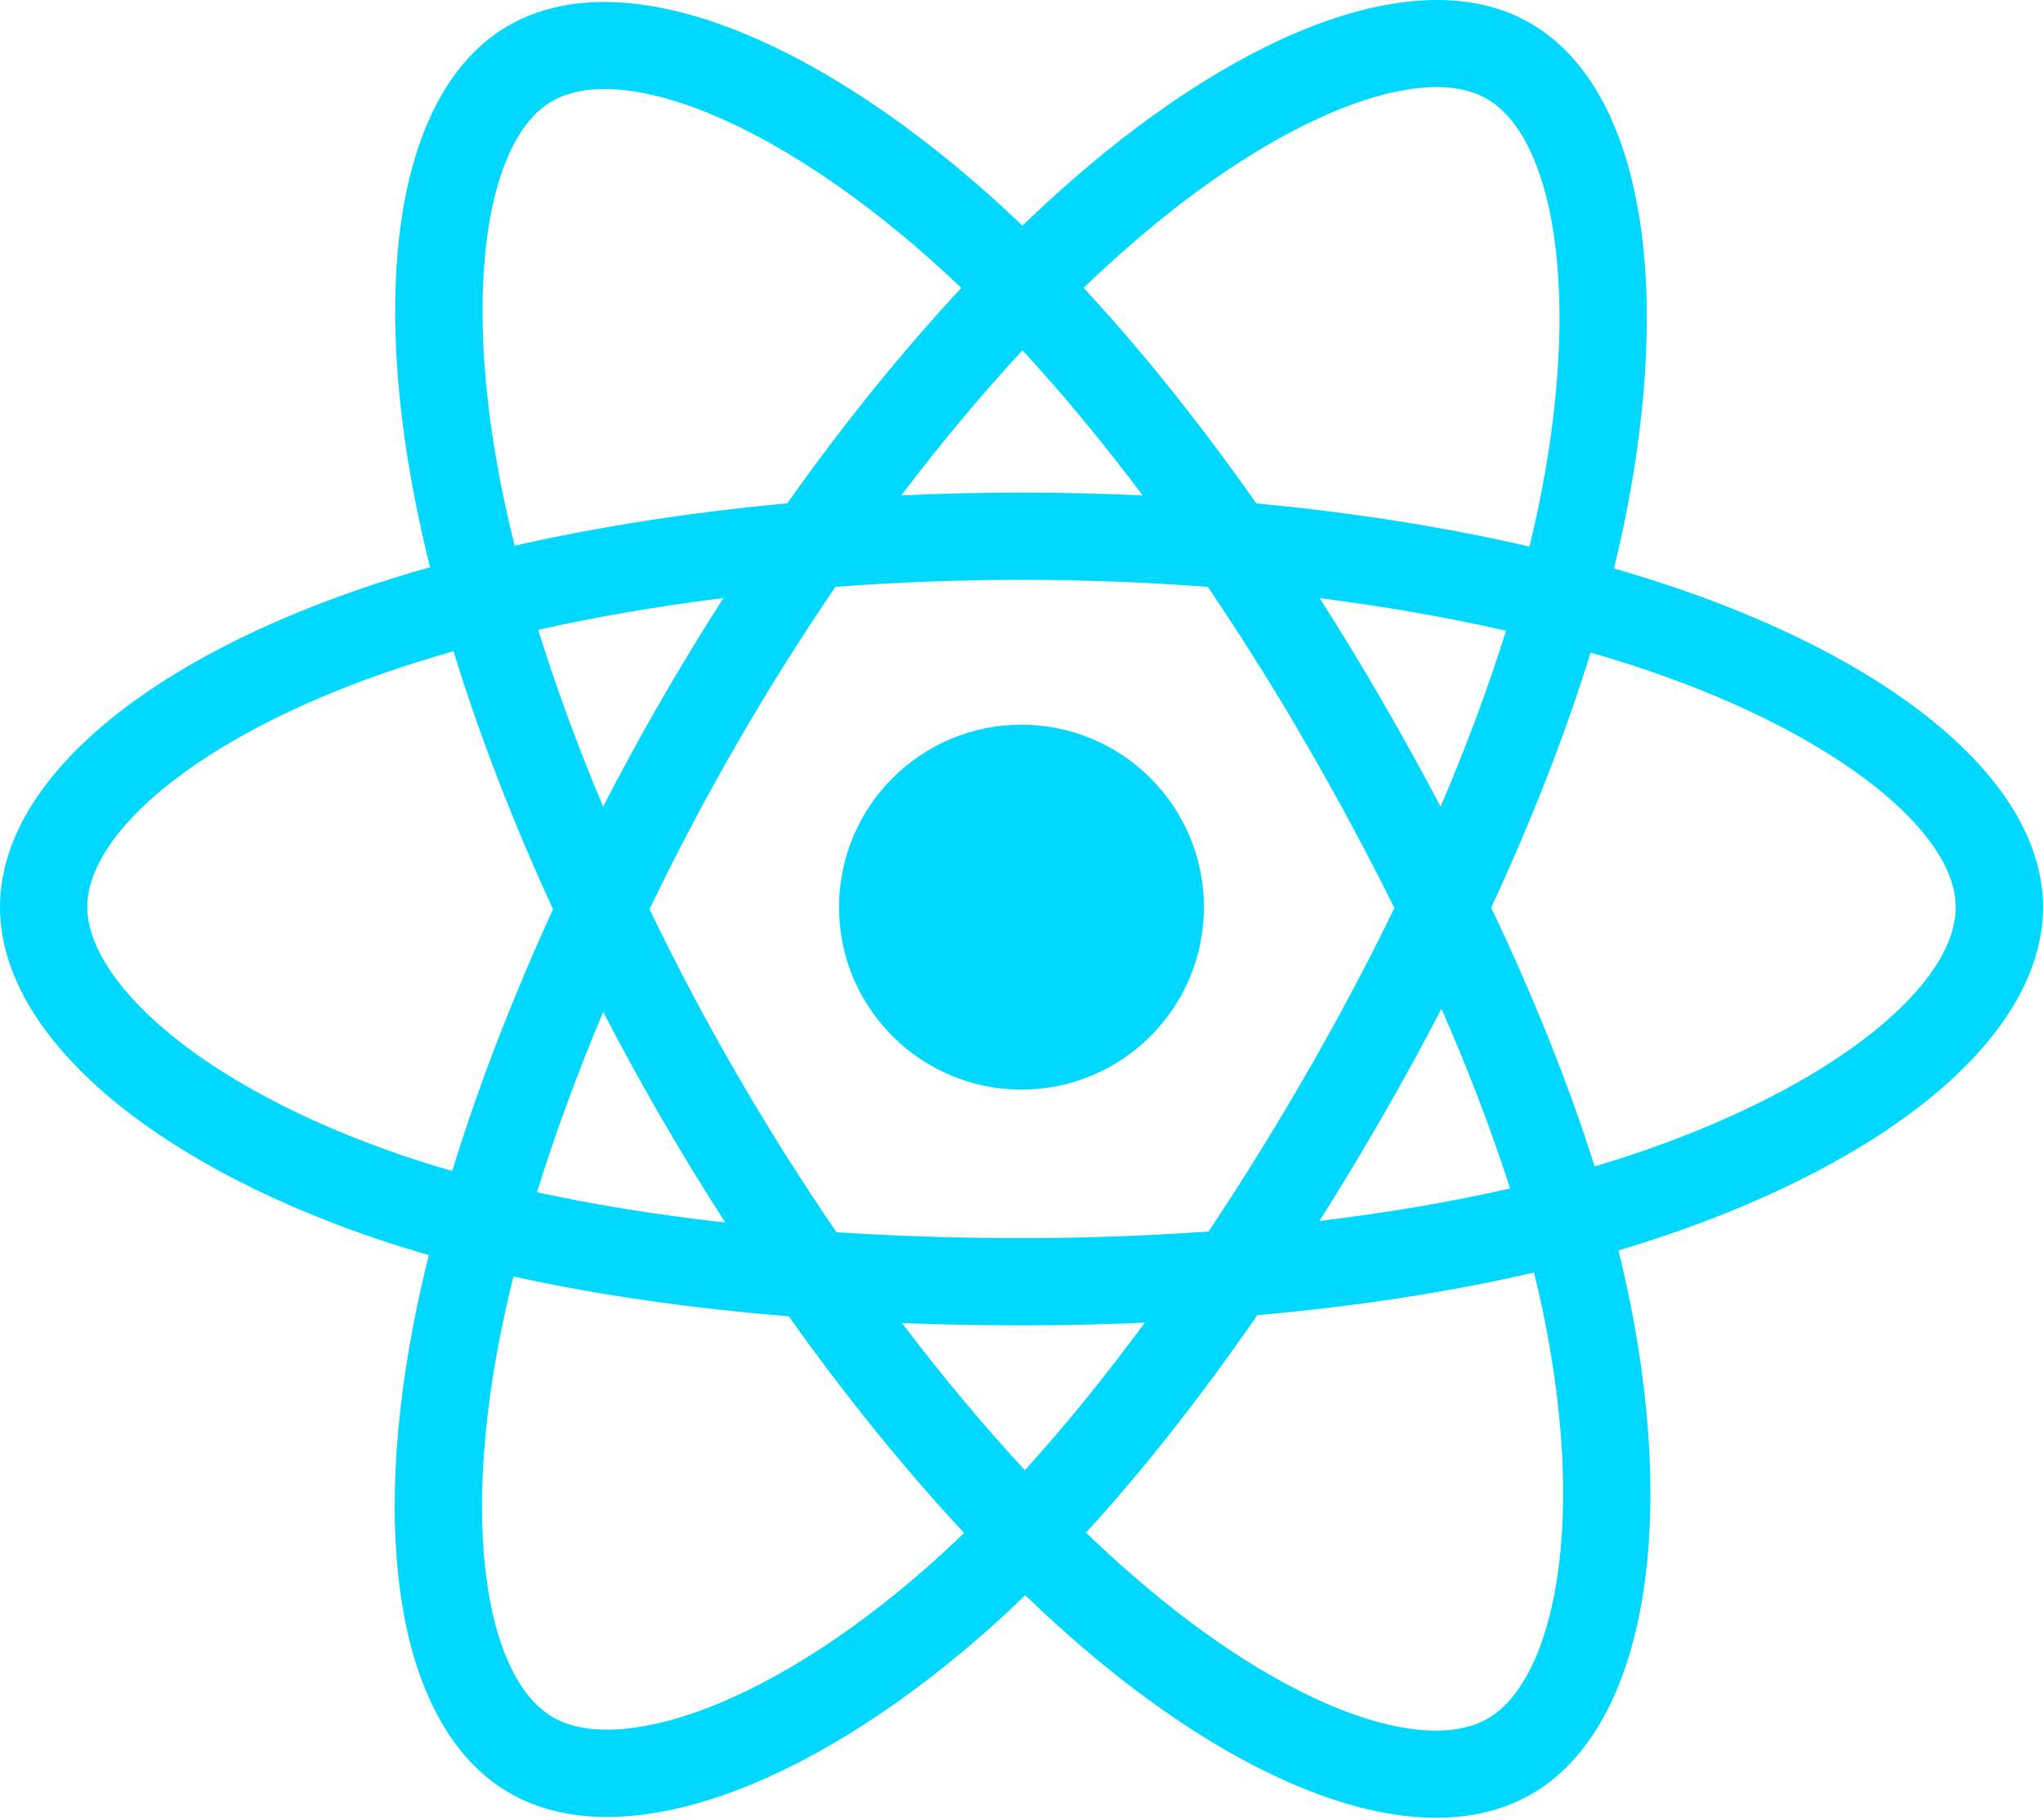
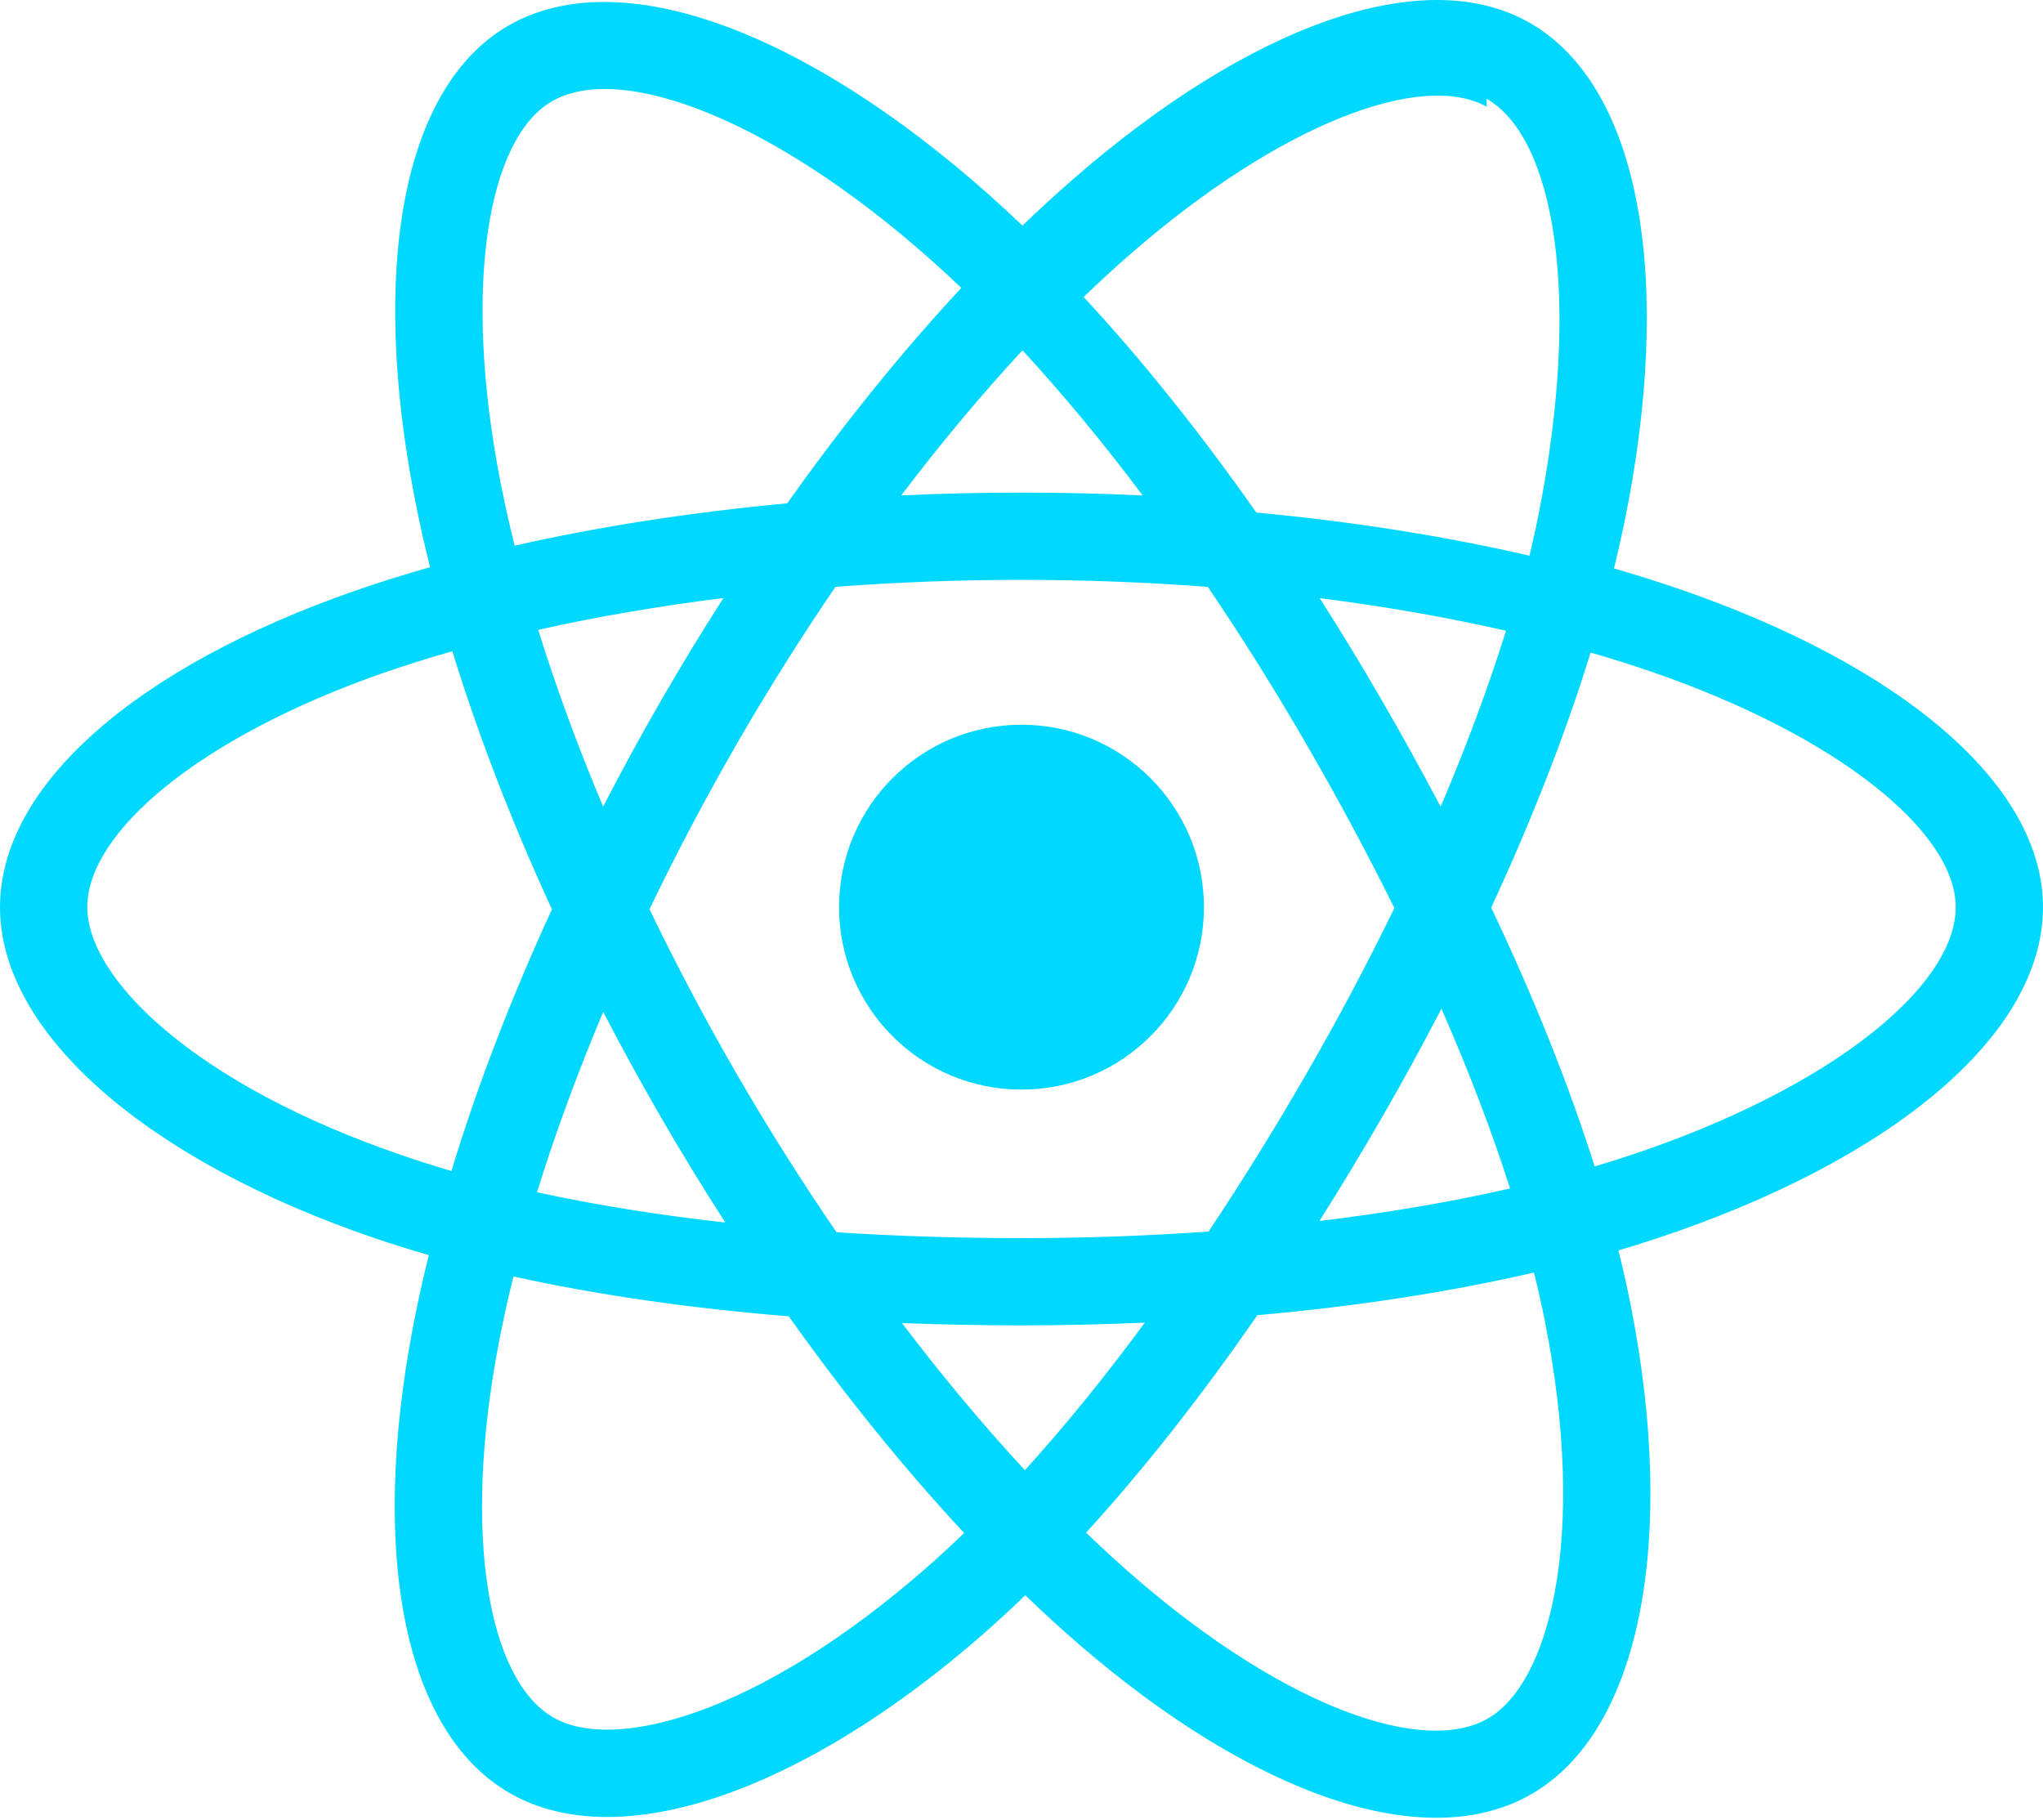
<svg xmlns="http://www.w3.org/2000/svg" aria-hidden="true" role="img" class="iconify iconify--logos" width="35.93" height="32" preserveAspectRatio="xMidYMid meet" viewBox="0 0 256 228">
-   <path fill="#00D8FF" d="M210.483 73.824a171.49 171.49 0 0 0-8.24-2.597c.465-1.9.893-3.777 1.273-5.621c6.238-30.281 2.16-54.676-11.769-62.708c-13.355-7.7-35.196.329-57.254 19.526a171.23 171.23 0 0 0-6.375 5.848a155.866 155.866 0 0 0-4.241-3.917C100.759 3.829 77.587-4.822 63.673 3.233C50.33 10.957 46.379 33.89 51.995 62.588a170.974 170.974 0 0 0 1.892 8.48c-3.28.932-6.445 1.924-9.474 2.98C17.309 83.498 0 98.307 0 113.668c0 15.865 18.582 31.778 46.812 41.427a145.52 145.52 0 0 0 6.921 2.165a167.467 167.467 0 0 0-2.01 9.138c-5.354 28.2-1.173 50.591 12.134 58.266c13.744 7.926 36.812-.22 59.273-19.855a145.567 145.567 0 0 0 5.342-4.923a168.064 168.064 0 0 0 6.92 6.314c21.758 18.722 43.246 26.282 56.54 18.586c13.731-7.949 18.194-32.003 12.4-61.268a145.016 145.016 0 0 0-1.535-6.842c1.62-.48 3.21-.974 4.76-1.488c29.348-9.723 48.443-25.443 48.443-41.52c0-15.417-17.868-30.326-45.517-39.844Zm-6.365 70.984c-1.4.463-2.836.91-4.3 1.345c-3.24-10.257-7.612-21.163-12.963-32.432c5.106-11 9.31-21.767 12.459-31.957c2.619.758 5.16 1.557 7.61 2.4c23.69 8.156 38.14 20.213 38.14 29.504c0 9.896-15.606 22.743-40.946 31.14Zm-10.514 20.834c2.562 12.94 2.927 24.64 1.23 33.787c-1.524 8.219-4.59 13.698-8.382 15.893c-8.067 4.67-25.32-1.4-43.927-17.412a156.726 156.726 0 0 1-6.437-5.87c7.214-7.889 14.423-17.06 21.459-27.246c12.376-1.098 24.068-2.894 34.671-5.345a134.17 134.17 0 0 1 1.386 6.193ZM87.276 214.515c-7.882 2.783-14.16 2.863-17.955.675c-8.075-4.657-11.432-22.636-6.853-46.752a156.923 156.923 0 0 1 1.869-8.499c10.486 2.32 22.093 3.988 34.498 4.994c7.084 9.967 14.501 19.128 21.976 27.15a134.668 134.668 0 0 1-4.877 4.492c-9.933 8.682-19.886 14.842-28.658 17.94ZM50.35 144.747c-12.483-4.267-22.792-9.812-29.858-15.863c-6.35-5.437-9.555-10.836-9.555-15.216c0-9.322 13.897-21.212 37.076-29.293c2.813-.98 5.757-1.905 8.812-2.773c3.204 10.42 7.406 21.315 12.477 32.332c-5.137 11.18-9.399 22.249-12.634 32.792a134.718 134.718 0 0 1-6.318-1.979Zm12.378-84.26c-4.811-24.587-1.616-43.134 6.425-47.789c8.564-4.958 27.502 2.111 47.463 19.835a144.318 144.318 0 0 1 3.841 3.545c-7.438 7.987-14.787 17.08-21.808 26.988c-12.04 1.116-23.565 2.908-34.161 5.309a160.342 160.342 0 0 1-1.76-7.887Zm110.427 27.268a347.8 347.8 0 0 0-7.785-12.803c8.168 1.033 15.994 2.404 23.343 4.08c-2.206 7.072-4.956 14.465-8.193 22.045a381.151 381.151 0 0 0-7.365-13.322Zm-45.032-43.861c5.044 5.465 10.096 11.566 15.065 18.186a322.04 322.04 0 0 0-30.257-.006c4.974-6.559 10.069-12.652 15.192-18.18ZM82.802 87.83a323.167 323.167 0 0 0-7.227 13.238c-3.184-7.553-5.909-14.98-8.134-22.152c7.304-1.634 15.093-2.97 23.209-3.984a321.524 321.524 0 0 0-7.848 12.897Zm8.081 65.352c-8.385-.936-16.291-2.203-23.593-3.793c2.26-7.3 5.045-14.885 8.298-22.6a321.187 321.187 0 0 0 7.257 13.246c2.594 4.48 5.28 8.868 8.038 13.147Zm37.542 31.03c-5.184-5.592-10.354-11.779-15.403-18.433c4.902.192 9.899.29 14.978.29c5.218 0 10.376-.117 15.453-.343c-4.985 6.774-10.018 12.97-15.028 18.486Zm52.198-57.817c3.422 7.8 6.306 15.345 8.596 22.52c-7.422 1.694-15.436 3.058-23.88 4.071a382.417 382.417 0 0 0 7.859-13.026a347.403 347.403 0 0 0 7.425-13.565Zm-16.898 8.101a358.557 358.557 0 0 1-12.281 19.815a329.4 329.4 0 0 1-23.444.823c-7.967 0-15.716-.248-23.178-.732a310.202 310.202 0 0 1-12.513-19.846h.001a307.41 307.41 0 0 1-10.923-20.627a310.278 310.278 0 0 1 10.89-20.637l-.001.001a307.318 307.318 0 0 1 12.413-19.761c7.613-.576 15.42-.876 23.31-.876H128c7.926 0 15.743.303 23.354.883a329.357 329.357 0 0 1 12.335 19.695a358.489 358.489 0 0 1 11.036 20.54a329.472 329.472 0 0 1-11 20.722Zm22.56-122.124c8.572 4.944 11.906 24.881 6.52 51.026c-.344 1.668-.73 3.367-1.15 5.09c-10.622-2.452-22.155-4.275-34.23-5.408c-7.034-10.017-14.323-19.124-21.64-27.008a160.789 160.789 0 0 1 5.888-5.4c18.9-16.447 36.564-22.941 44.612-18.3ZM128 90.808c12.625 0 22.86 10.235 22.86 22.86s-10.235 22.86-22.86 22.86s-22.86-10.235-22.86-22.86s10.235-22.86 22.86-22.86Z" />
+   <path fill="#00D8FF" d="M210.483 73.824a171.49 171.49 0 0 0-8.24-2.597c.465-1.9.893-3.777 1.273-5.621c6.238-30.281 2.16-54.676-11.769-62.708c-13.355-7.7-35.196.329-57.254 19.526a171.23 171.23 0 0 0-6.375 5.848a155.866 155.866 0 0 0-4.241-3.917C100.759 3.829 77.587-4.822 63.673 3.233C50.33 10.957 46.379 33.89 51.995 62.588a170.974 170.974 0 0 0 1.892 8.48c-3.28.932-6.445 1.924-9.474 2.98C17.309 83.498 0 98.307 0 113.668c0 15.865 18.582 31.778 46.812 41.427a145.52 145.52 0 0 0 6.921 2.165a167.467 167.467 0 0 0-2.01 9.138c-5.354 28.2-1.173 50.591 12.134 58.266c13.744 7.926 36.812-.22 59.273-19.855a145.567 145.567 0 0 0 5.342-4.923a168.064 168.064 0 0 0 6.92 6.314c21.758 18.722 43.246 26.282 56.54 18.586c13.731-7.949 18.194-32.003 12.4-61.268a145.016 145.016 0 0 0-1.535-6.842c1.62-.48 3.21-.974 4.76-1.488c29.348-9.723 48.443-25.443 48.443-41.52c0-15.417-17.868-30.326-45.517-39.844Zm-6.365 70.984c-1.4.463-2.836.91-4.3 1.345c-3.24-10.257-7.612-21.163-12.963-32.432c5.106-11 9.31-21.767 12.459-31.957c2.619.758 5.16 1.557 7.61 2.4c23.69 8.156 38.14 20.213 38.14 29.504c0 9.896-15.606 22.743-40.946 31.14Zm-10.514 20.834c2.562 12.94 2.927 24.64 1.23 33.787c-1.524 8.219-4.59 13.698-8.382 15.893c-8.067 4.67-25.32-1.4-43.927-17.412a156.726 156.726 0 0 1-6.437-5.87c7.214-7.889 14.423-17.06 21.459-27.246c12.376-1.098 24.068-2.894 34.671-5.345a134.17 134.17 0 0 1 1.386 6.193ZM87.276 214.515c-7.882 2.783-14.16 2.863-17.955.675c-8.075-4.657-11.432-22.636-6.853-46.752a156.923 156.923 0 0 1 1.869-8.499c10.486 2.32 22.093 3.988 34.498 4.994c7.084 9.967 14.501 19.128 21.976 27.15a134.668 134.668 0 0 1-4.877 4.492c-9.933 8.682-19.886 14.842-28.658 17.94ZM50.35 144.747c-12.483-4.267-22.792-9.812-29.858-15.863c-6.35-5.437-9.555-10.836-9.555-15.216c0-9.322 13.897-21.212 36.933-29.293c2.813-.98 5.757-1.905 8.812-2.773c3.204 10.42 7.406 21.315 12.477 32.332c-5.137 11.18-9.399 22.249-12.592 32.792a134.718 134.718 0 0 1-6.217-1.979Zm12.378-84.26c-4.811-24.587-1.616-43.134 6.425-47.789c8.564-4.958 27.502 2.111 47.463 19.835a144.318 144.318 0 0 1 3.841 3.545c-7.438 7.987-14.787 17.08-21.808 26.988c-12.04 1.116-23.565 2.908-34.161 5.304a160.342 160.342 0 0 1-1.76-7.883Zm110.427 27.268a347.8 347.8 0 0 0-7.785-12.803c8.168 1.033 15.994 2.404 23.343 4.08c-2.206 7.072-4.956 14.465-8.193 22.045a381.151 381.151 0 0 0-7.365-13.322Zm-45.032-43.861c5.044 5.465 10.096 11.566 15.065 18.186a322.04 322.04 0 0 0-30.257-.006c4.974-6.559 10.069-12.652 15.192-18.18ZM82.802 87.83a323.167 323.167 0 0 0-7.227 13.238c-3.184-7.553-5.909-14.98-8.134-22.152c7.304-1.634 15.093-2.97 23.209-3.984a321.524 321.524 0 0 0-7.848 12.897Zm8.081 65.352c-8.385-.936-16.291-2.203-23.593-3.793c2.26-7.3 5.045-14.885 8.298-22.6a321.187 321.187 0 0 0 7.257 13.246c2.594 4.48 5.28 8.868 8.038 13.147Zm37.542 31.03c-5.184-5.592-10.354-11.779-15.403-18.433c4.902.192 9.899.29 14.978.29c5.218 0 10.376-.117 15.453-.343c-4.985 6.774-10.018 12.97-15.028 18.486Zm52.198-57.817c3.422 7.8 6.306 15.345 8.596 22.52c-7.422 1.694-15.436 3.058-23.88 4.071a382.417 382.417 0 0 0 7.859-13.026a347.403 347.403 0 0 0 7.425-13.565Zm-16.898 8.101a358.557 358.557 0 0 1-12.281 19.815a329.4 329.4 0 0 1-23.444.823c-7.967 0-15.716-.248-23.178-.732a310.202 310.202 0 0 1-12.513-19.846h.001a307.41 307.41 0 0 1-10.923-20.627a310.278 310.278 0 0 1 10.89-20.637l-.001.001a307.318 307.318 0 0 1 12.413-19.761c7.613-.576 15.42-.876 23.31-.876H128c7.926 0 15.743.303 23.354.883a329.357 329.357 0 0 1 12.335 19.695a358.489 358.489 0 0 1 11.036 20.54a329.472 329.472 0 0 1-11 20.722Zm22.56-122.124c8.572 4.944 11.906 24.881 6.52 52.026c-.344 1.724-.73 3.47-1.15 5.23c-10.622-2.452-22.155-4.275-34.23-5.408c-7.034-10.017-14.323-19.124-21.64-27.008a160.789 160.789 0 0 1 5.888-5.4c18.9-16.447 36.564-22.941 44.612-18.44ZM128 90.808c12.625 0 22.86 10.235 22.86 22.86s-10.235 22.86-22.86 22.86s-22.86-10.235-22.86-22.86s10.235-22.86 22.86-22.86Z" />
</svg>
